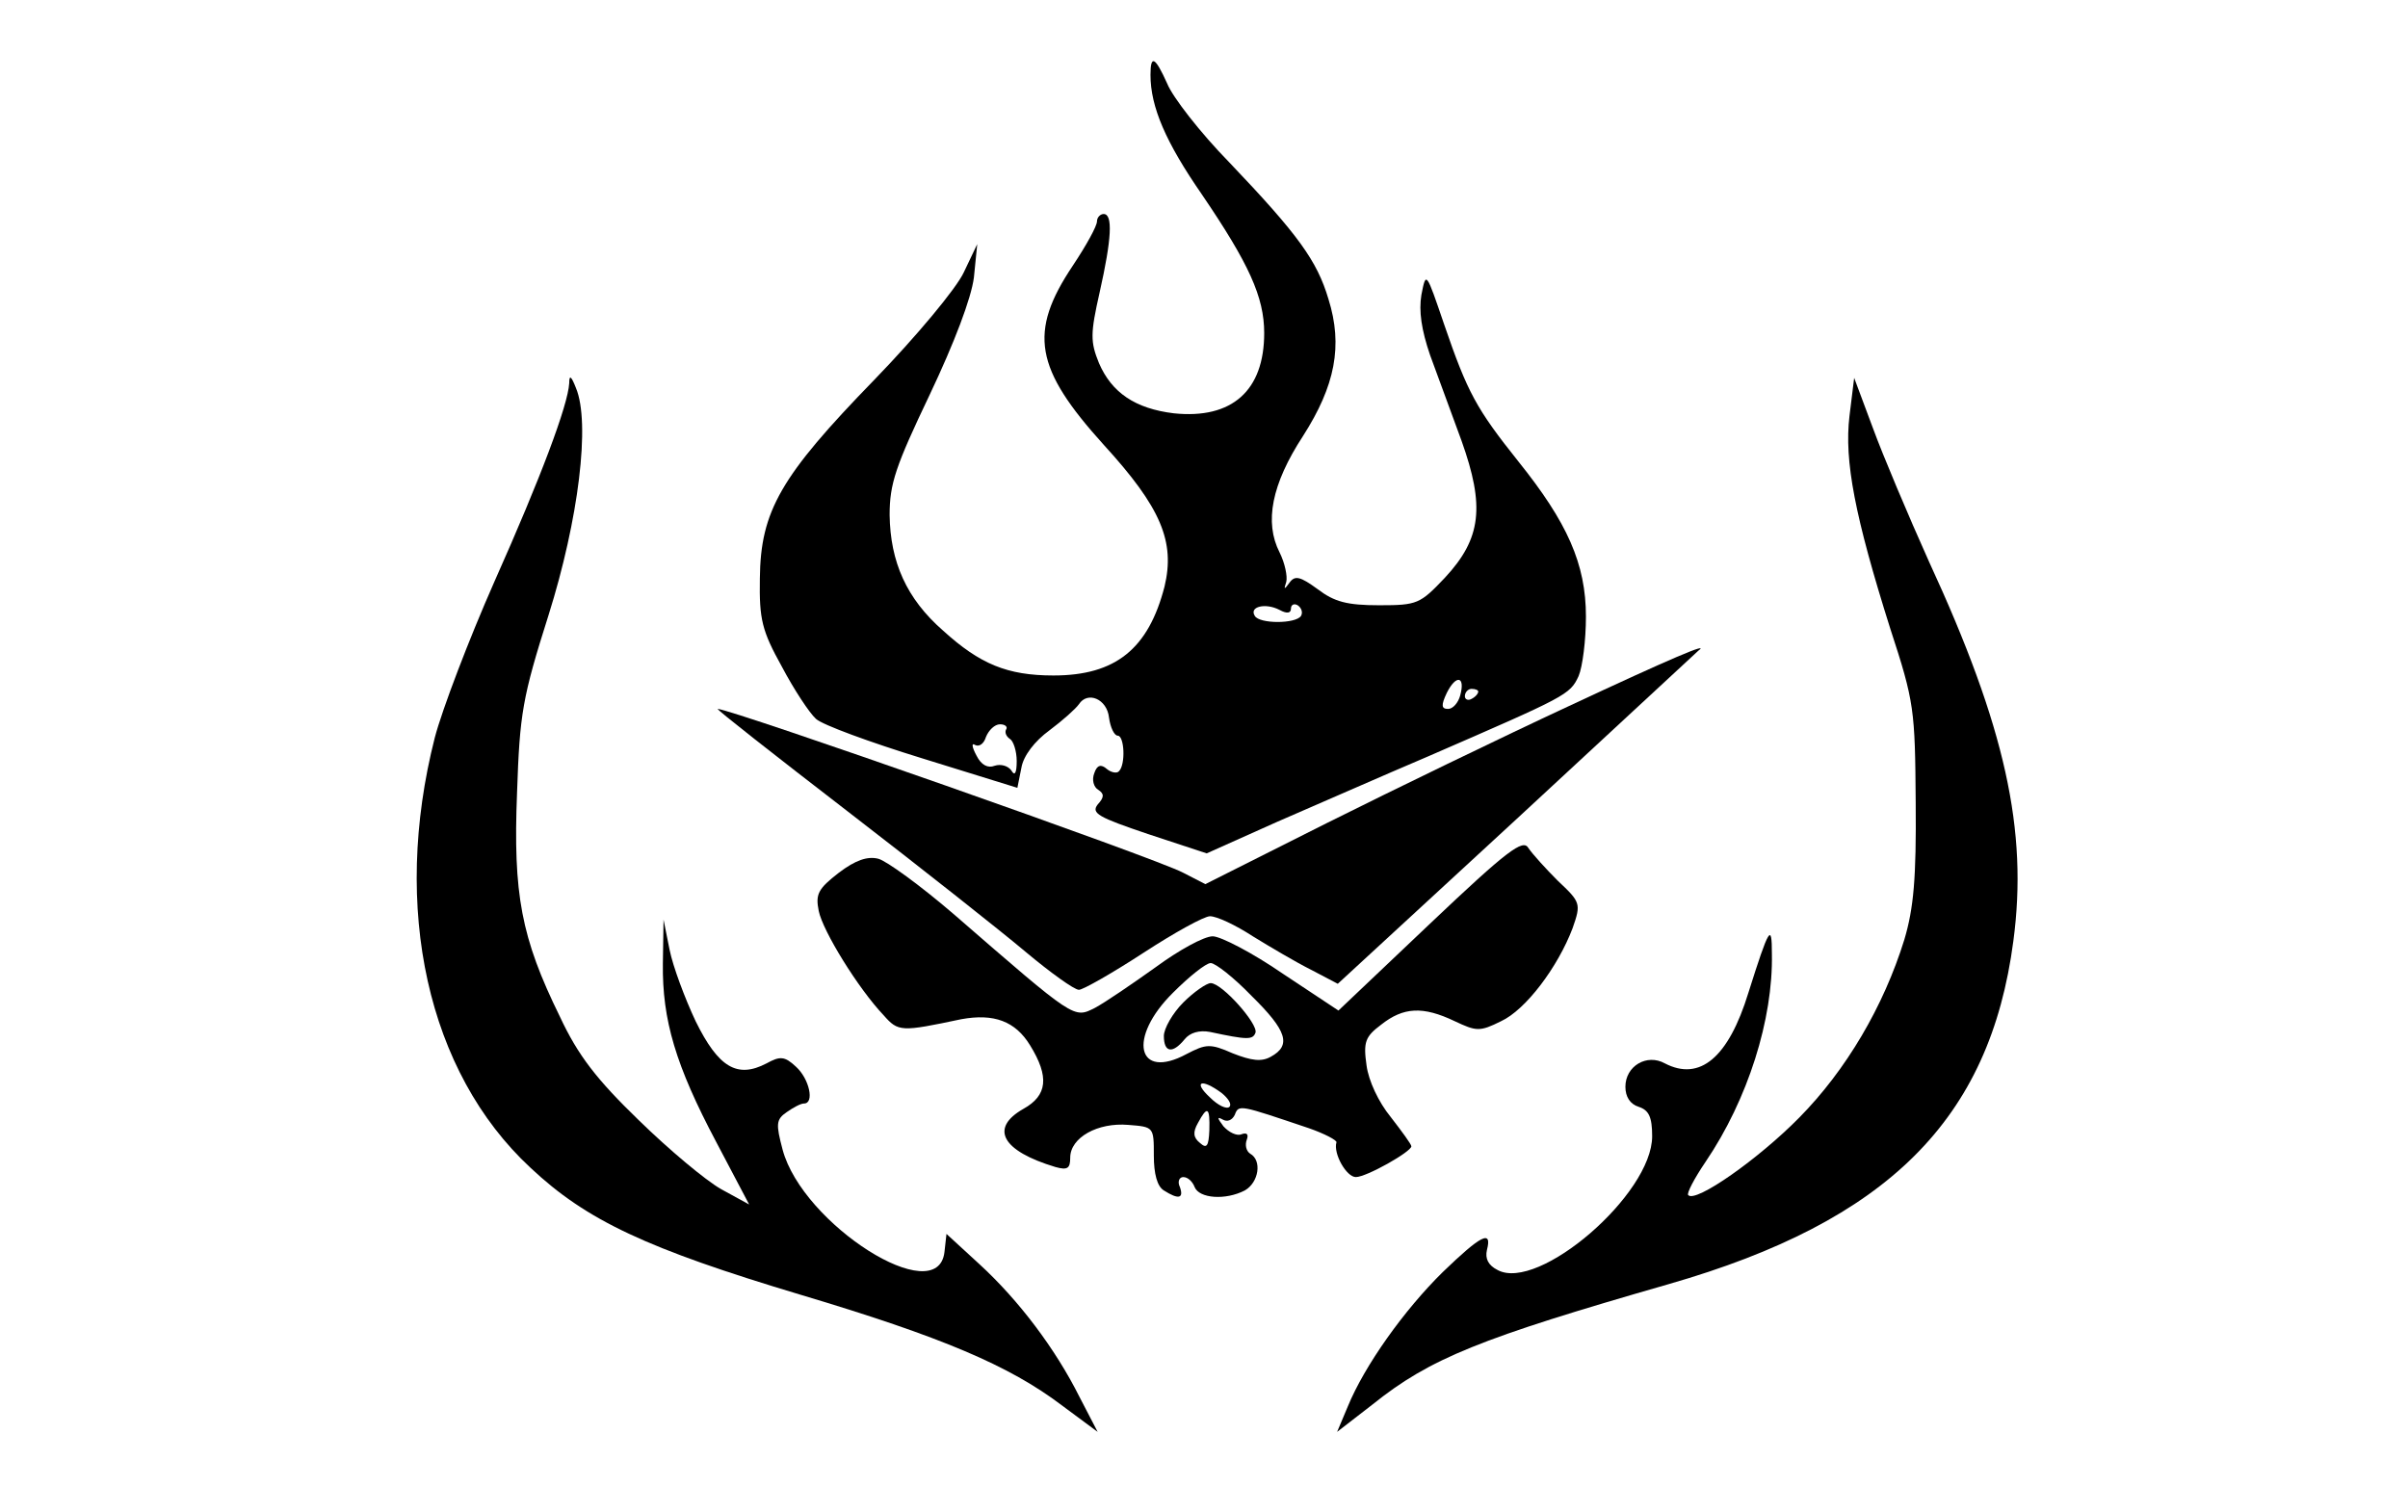
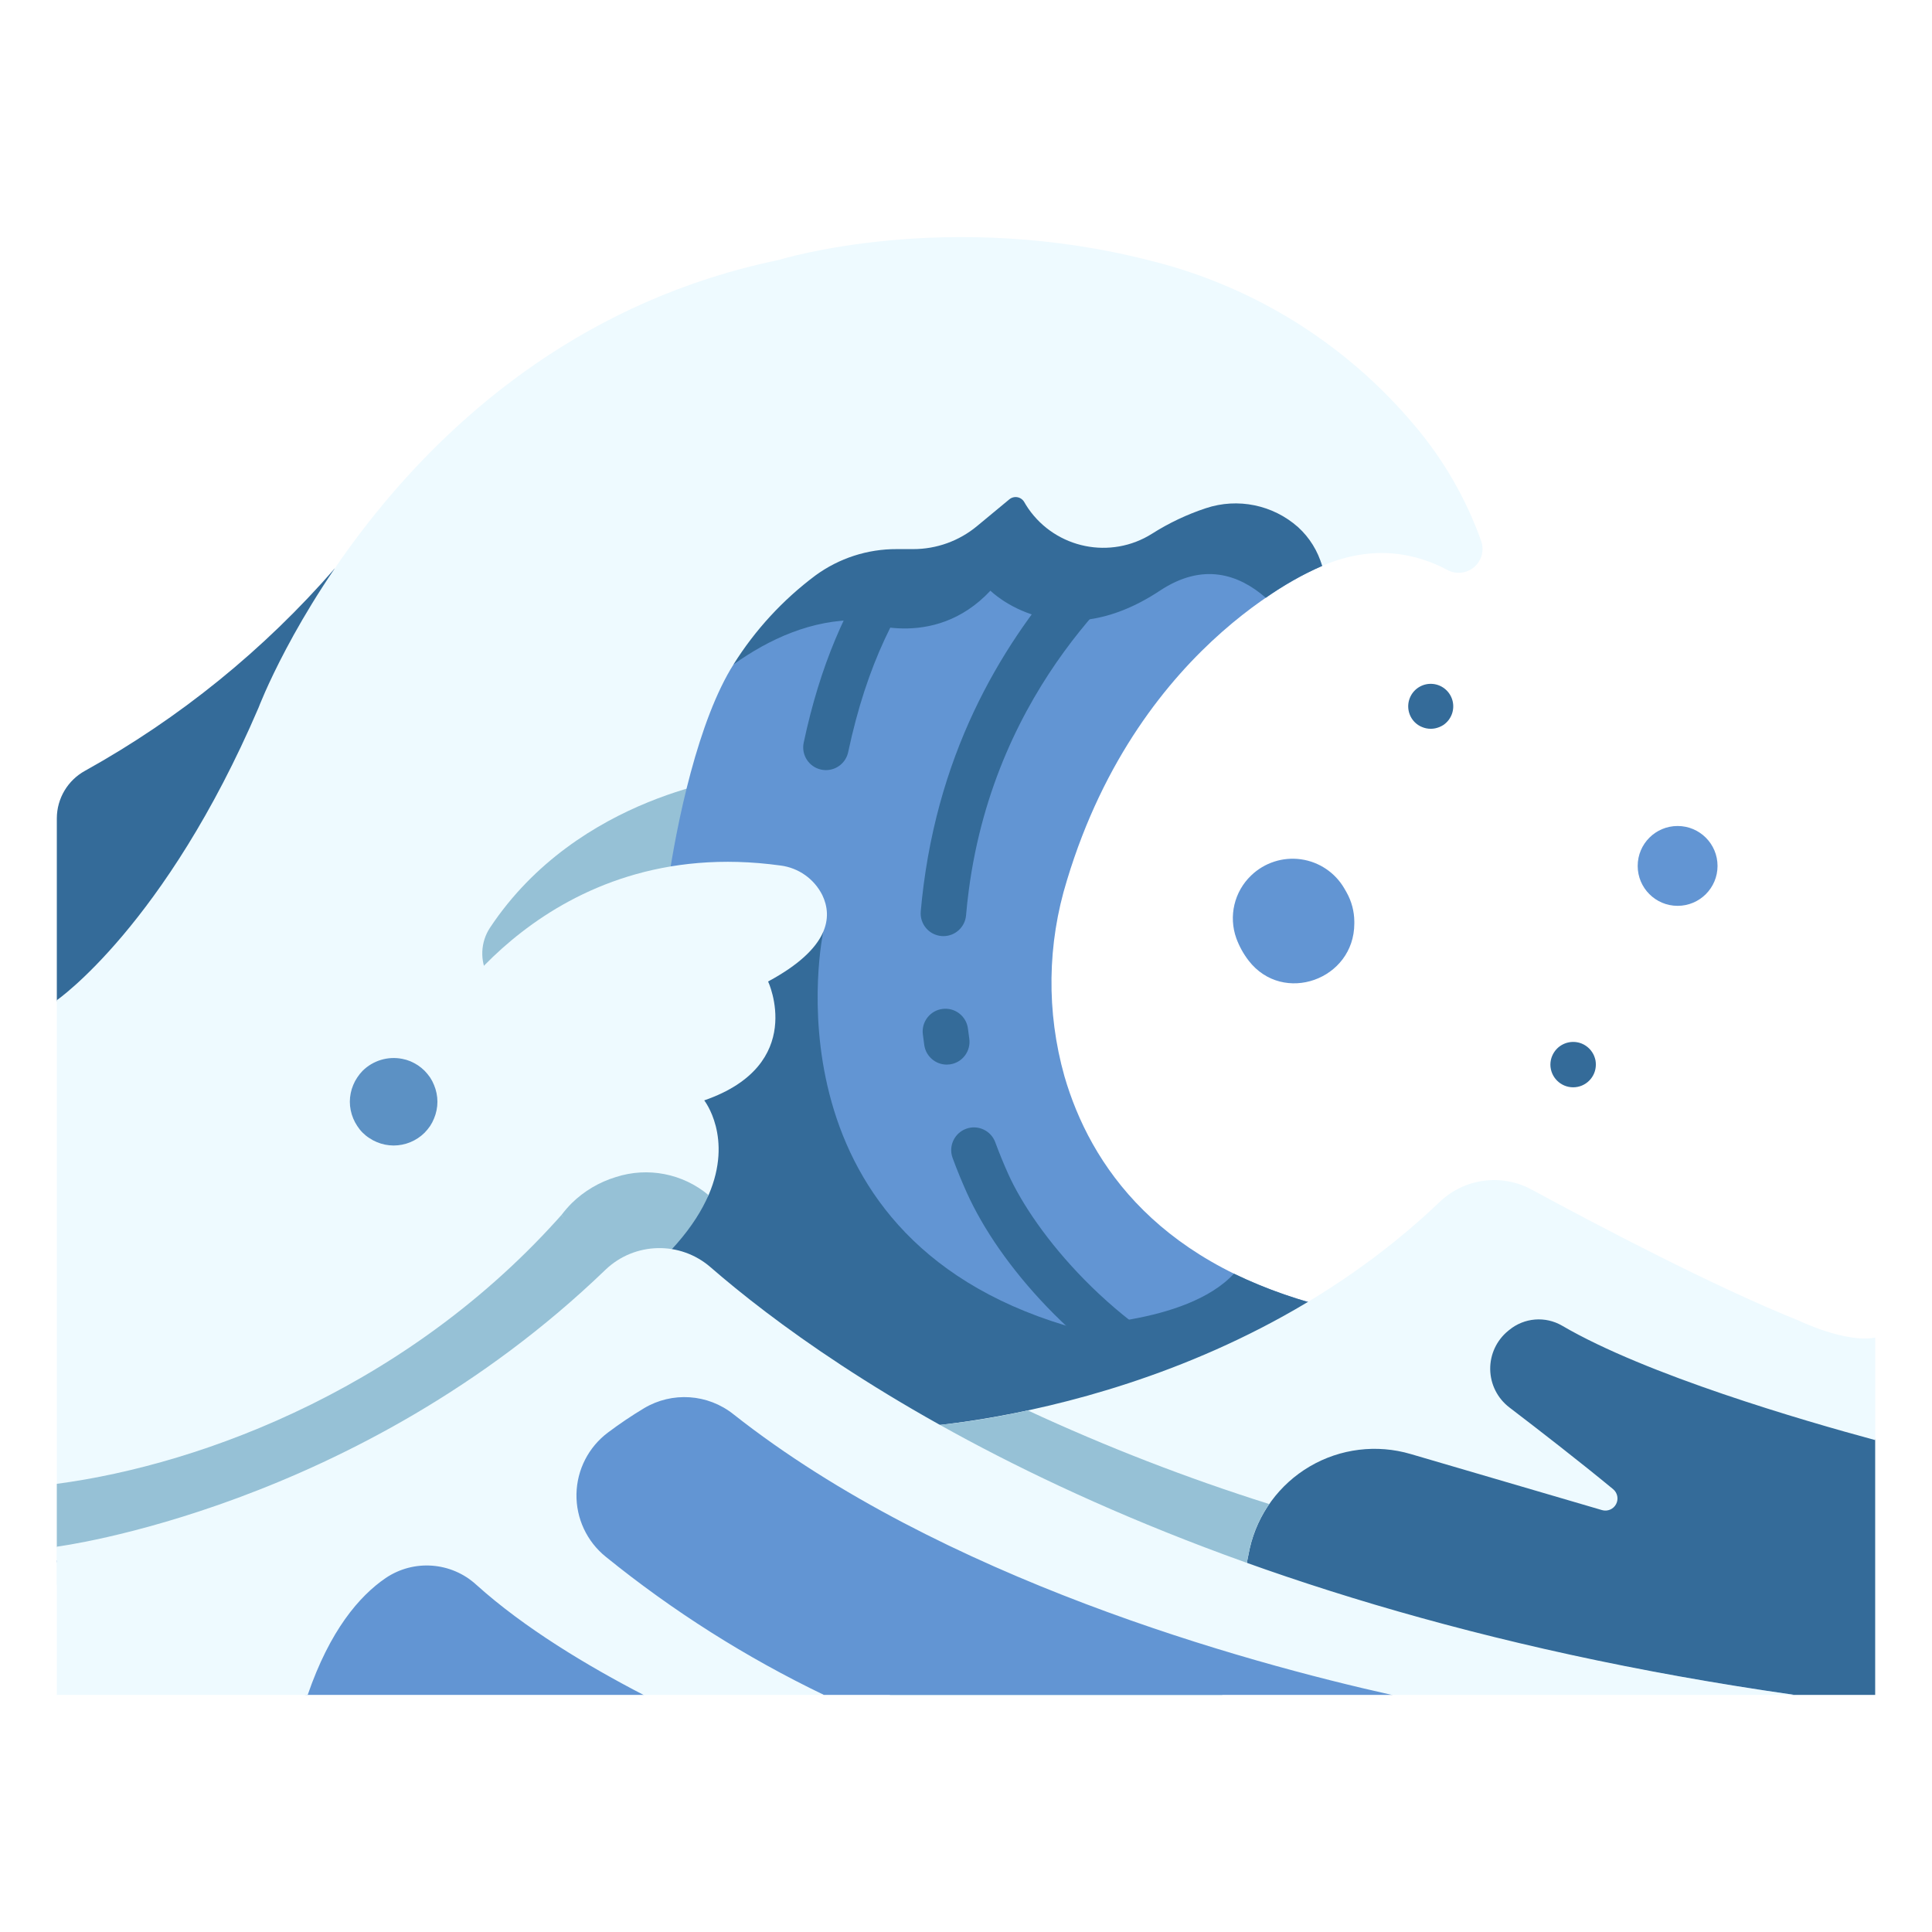
- <svg xmlns="http://www.w3.org/2000/svg" version="1.0" width="360pt" height="226pt" viewBox="0 0 360 226" preserveAspectRatio="xMidYMid meet">
-   <g transform="translate(0,226) scale(0.1,-0.1)" fill="#000000" stroke="none">
-     <path d="M1720 2148 c0 -48 23 -101 77 -179 70 -103 93 -153 93 -207 0 -86 -48 -129 -135 -120 -58 7 -93 31 -112 75 -13 32 -13 44 1 106 18 80 20 117 6 117 -5 0 -10 -5 -10 -11 0 -7 -16 -36 -36 -66 -67 -100 -57 -154 46 -268 86 -94 107 -145 91 -212 -24 -93 -73 -133 -166 -133 -69 0 -110 17 -165 67 -55 48 -79 103 -80 173 0 47 9 73 60 180 37 78 62 144 66 175 l5 50 -20 -42 c-11 -24 -71 -96 -134 -161 -140 -144 -170 -196 -171 -297 -1 -61 3 -78 33 -132 18 -34 41 -69 51 -78 10 -9 81 -35 159 -59 l142 -44 6 30 c3 18 20 40 42 56 20 15 39 32 44 39 13 20 42 8 45 -20 2 -15 8 -27 13 -27 10 0 12 -43 2 -53 -3 -4 -12 -2 -18 3 -9 8 -15 6 -19 -6 -4 -10 -1 -21 6 -25 9 -6 9 -11 -1 -22 -10 -13 1 -19 75 -44 l88 -29 105 47 c58 25 160 70 226 98 207 90 212 92 225 120 6 14 11 54 11 89 0 79 -28 141 -101 232 -63 79 -76 103 -111 205 -27 79 -27 80 -34 44 -4 -24 0 -52 13 -90 11 -30 32 -87 47 -128 35 -98 30 -146 -25 -205 -37 -39 -41 -41 -98 -41 -48 0 -67 5 -92 24 -26 19 -34 21 -42 10 -8 -11 -9 -11 -5 1 2 8 -2 28 -10 44 -23 45 -12 102 35 174 48 75 60 135 38 205 -17 57 -45 96 -148 204 -44 45 -85 98 -93 118 -18 40 -25 44 -25 13z m210 -798 c0 6 5 8 10 5 6 -4 8 -11 5 -16 -8 -12 -62 -12 -69 0 -9 14 16 20 37 9 11 -6 17 -5 17 2z m253 -130 c-3 -11 -11 -20 -18 -20 -10 0 -11 5 -2 24 14 28 28 25 20 -4z m27 6 c0 -3 -4 -8 -10 -11 -5 -3 -10 -1 -10 4 0 6 5 11 10 11 6 0 10 -2 10 -4z m-706 -57 c-2 -4 0 -10 6 -14 5 -3 10 -18 10 -33 0 -18 -3 -23 -8 -14 -5 7 -16 10 -25 7 -10 -4 -20 1 -27 15 -7 13 -8 20 -2 16 6 -3 13 2 16 12 4 10 13 19 21 19 8 0 12 -4 9 -8z" />
-     <path d="M851 1687 c-2 -33 -42 -140 -112 -297 -38 -86 -78 -191 -89 -233 -65 -255 -11 -500 143 -643 84 -79 174 -121 404 -190 211 -63 312 -106 390 -165 l54 -40 -27 52 c-36 72 -91 145 -150 199 l-49 45 -3 -27 c-10 -87 -212 41 -242 153 -10 38 -10 45 6 56 10 7 21 13 26 13 16 0 8 37 -12 55 -17 16 -24 16 -44 5 -44 -23 -72 -6 -106 63 -16 34 -34 82 -39 107 l-9 45 -1 -66 c-1 -84 19 -152 80 -267 l49 -93 -42 23 c-23 13 -78 59 -123 103 -63 61 -91 97 -118 155 -58 118 -70 183 -64 335 4 118 8 142 47 265 45 143 63 288 41 340 -7 18 -10 20 -10 7z" />
-     <path d="M2765 1638 c-8 -67 8 -150 61 -318 36 -110 37 -121 38 -260 1 -113 -3 -158 -17 -205 -31 -100 -87 -195 -157 -266 -61 -62 -155 -128 -166 -116 -3 2 9 25 26 50 63 93 101 213 99 311 0 46 -4 40 -35 -58 -30 -98 -73 -133 -125 -106 -27 15 -59 -4 -59 -35 0 -15 7 -26 20 -30 15 -5 20 -15 20 -44 0 -87 -170 -233 -231 -200 -14 7 -19 17 -16 30 8 31 -9 22 -66 -33 -58 -57 -117 -140 -142 -201 l-16 -38 53 41 c86 69 161 99 443 180 327 94 480 246 515 513 22 165 -12 320 -126 567 -31 69 -69 159 -84 200 l-28 75 -7 -57z" />
-     <path d="M2345 1204 c-99 -46 -262 -125 -362 -175 l-181 -91 -33 17 c-41 22 -677 245 -696 245 -3 0 85 -69 194 -153 109 -84 228 -178 266 -210 37 -31 73 -57 80 -57 6 0 50 25 96 55 46 30 91 55 100 55 10 0 38 -13 64 -30 26 -16 65 -39 87 -50 l40 -21 268 247 c147 136 269 249 271 251 19 14 -40 -11 -194 -83z" />
-     <path d="M2138 879 l-137 -130 -83 55 c-45 31 -93 56 -105 56 -13 0 -51 -21 -85 -46 -35 -25 -76 -53 -91 -61 -32 -16 -29 -18 -211 140 -50 43 -101 80 -113 83 -16 4 -34 -2 -59 -21 -31 -24 -35 -32 -30 -57 6 -30 59 -116 97 -156 22 -25 26 -25 116 -6 49 9 81 -3 103 -39 29 -47 26 -75 -10 -95 -51 -29 -32 -63 48 -87 18 -5 22 -2 22 14 0 30 41 53 87 49 38 -3 38 -3 38 -46 0 -27 5 -46 15 -52 22 -14 30 -12 24 5 -4 8 -1 15 5 15 7 0 14 -7 17 -15 7 -17 46 -20 75 -5 21 12 26 45 8 55 -6 4 -8 13 -5 21 3 8 0 11 -8 8 -7 -3 -19 3 -27 12 -9 12 -10 15 -1 10 7 -4 14 -1 18 7 6 16 7 15 111 -20 23 -8 42 -18 41 -21 -5 -17 15 -52 29 -52 16 0 83 38 83 46 0 3 -14 22 -31 44 -18 22 -33 54 -36 77 -5 35 -2 43 22 61 33 26 62 28 110 5 32 -15 37 -16 69 0 37 17 85 81 107 139 13 37 12 39 -22 71 -18 18 -38 40 -44 49 -8 14 -31 -3 -147 -113z m-267 -108 c53 -52 60 -74 29 -91 -14 -8 -29 -6 -57 5 -34 15 -40 14 -69 -1 -74 -40 -89 24 -20 92 24 24 49 44 56 44 7 0 35 -22 61 -49z m-45 -145 c10 -8 16 -17 12 -21 -4 -4 -17 2 -29 14 -26 24 -13 29 17 7z m-18 -56 c-1 -24 -4 -28 -14 -19 -10 8 -11 16 -3 30 14 26 18 24 17 -11z" />
-     <path d="M1769 761 c-16 -16 -29 -39 -29 -50 0 -25 13 -27 31 -5 8 10 22 14 38 11 56 -12 64 -12 68 -1 4 13 -50 74 -67 74 -6 0 -25 -13 -41 -29z" />
-   </g>
+ <svg xmlns="http://www.w3.org/2000/svg" id="icons" viewBox="0 0 340 340">
+   <path d="M58.908,100.04a163.2,163.2,0,0,1-43.934,35.6A9.573,9.573,0,0,0,10,144v32.02l1.822,8.9L41.484,164.3Z" style="fill:#346b99" />
+   <path d="M10,176.017s19.081-13.177,35.5-51.478c0,0,24.44-64.93,91.558-78.792,0,0,29.508-9.193,65.739.211A88.371,88.371,0,0,1,248.8,74.709a65.232,65.232,0,0,1,11.869,20.527,4.2,4.2,0,0,1-5.9,5.1c-5.277-2.849-12.855-4.7-22.093-.746l-54.034,21.3,1.11,144.674L10,278.838Z" style="fill:#eefaff" />
+   <path d="M126.841,212.359a17.28,17.28,0,0,0-18.475-5.211,15.733,15.733,0,0,0-7.731,4.573C73.27,243.81,35.779,257.719,10,261.13v11.057l2.184,6.48L126.841,269.7Z" style="fill:#96c1d6" />
+   <path d="M130.126,136.764s-28.273,2.953-43.9,26.507a8.225,8.225,0,0,0,6.875,12.746h40.676Z" style="fill:#96c1d6" />
+   <path d="M232.673,99.594s-31.976,12.5-44.9,55.3a60.782,60.782,0,0,0-.449,34.516c4.49,15.442,16.593,33.758,47.894,41.016l-55.465,35.142s-76.613-8.2-62.308-109.291c1.628-11.506,5.456-29.635,11.7-39.437C145.527,98.429,178.22,98.531,191,102.2c2.789.8,18-10.167,21.61-11.291,5.658-1.763,9.949-.729,14.3,3.3C228.677,95.837,231.823,96.619,232.673,99.594Z" style="fill:#6295d3" />
+   <path d="M204.122,103.95C211.7,98.929,218,101.059,222.76,105.2a55.672,55.672,0,0,1,9.913-5.6,14.683,14.683,0,0,0-4.223-6.824A16.577,16.577,0,0,0,212.2,89.439a42.66,42.66,0,0,0-9.458,4.483A16.066,16.066,0,0,1,180.96,89.49c-.273-.4-.508-.786-.709-1.134a1.741,1.741,0,0,0-2.622-.483L171.922,92.6a17.57,17.57,0,0,1-11.2,4.034h-2.914a24.042,24.042,0,0,0-14.311,4.642,57.938,57.938,0,0,0-14.413,15.653l0,0c6.209-4.429,13.786-7.954,22.086-7.789,0,0,13.023,5.619,23.126-5.188C174.3,103.95,186.183,115.838,204.122,103.95Z" style="fill:#346b99" />
+   <path d="M115.674,179.306c-.089,14.785-2.852,32.3.737,42.475l63.338,43.784,55.465-35.142a83.937,83.937,0,0,1-18.056-6.28c-8.485,9.151-29.572,9.143-29.572,9.143-54.038-16.233-42.707-69.315-42.707-69.315S127.564,172.674,115.674,179.306Z" style="fill:#346b99" />
+   <path d="M77.205,180.049s18.864-33.427,60.14-27.734a9.572,9.572,0,0,1,7.38,5.231c1.774,3.729,1.405,9.28-9.551,15.18,0,0,6.89,14.646-11.243,20.922,0,0,5.16,6.526.762,16.674,0,0-6.3,10.277-15.675,17.041l-10.2-13.556Z" style="fill:#eefaff" />
+   <path d="M108.239,228.519c9.376-6.765,14.184-12.963,16.452-18.2a17.183,17.183,0,0,0-16.325-3.173,18.969,18.969,0,0,0-7.731,4.573,20.408,20.408,0,0,0-1.815,2.086Z" style="fill:#96c1d6" />
+   <path d="M220.186,154.064h0a10.426,10.426,0,0,0-2.611,11.069,14.724,14.724,0,0,0,2.169,3.926c6.048,7.82,18.573,3.354,18.594-6.532,0-.117,0-.235,0-.355A10.613,10.613,0,0,0,237,157.089c-.127-.228-.265-.47-.413-.724A10.521,10.521,0,0,0,220.186,154.064Z" style="fill:#6295d3" />
+   <path d="M177.428,206.592c-.819-1.818-1.585-3.693-2.277-5.571a4,4,0,0,0-7.507,2.765c.756,2.053,1.594,4.1,2.49,6.091,5.705,12.666,19.39,28.433,37.823,37.815l8.012-5.076C195.856,234.031,182.1,216.969,177.428,206.592Z" style="fill:#346b99" />
+   <circle cx="295.232" cy="152.387" r="7.026" style="fill:#6295d3" />
+   <path d="M268.551,211.309c11.724,6.359,32.559,16.857,47.277,22.744l11.1,4.854L330,253.432v44.845H315.828L158.92,291.363l.362-37.2s54.434-3,94.107-40.846A12.31,12.31,0,0,1,268.551,211.309Z" style="fill:#346b99" />
+   <path d="M316.5,232.381c-14.72-5.888-35.245-16.682-46.967-23.04a13.861,13.861,0,0,0-16.186,2.193c-39.673,37.855-94.062,39.746-94.062,39.746l-2.676,47H215.1a75.867,75.867,0,0,0,3.559-17.479,65.586,65.586,0,0,1,1.272-8.291,22.529,22.529,0,0,1,28.336-16.622l33.656,9.863a2.129,2.129,0,0,0,1.958-3.682c-5.853-4.827-12.86-10.264-18.262-14.388a8.588,8.588,0,0,1-.186-13.493l.169-.137a8.177,8.177,0,0,1,9.3-.754c14.822,8.677,42.455,16.719,55.106,20.138v-18.04C324.771,236.4,316.5,232.381,316.5,232.381Z" style="fill:#eefaff" />
+   <path d="M218.656,280.8a65.586,65.586,0,0,1,1.272-8.291,22.31,22.31,0,0,1,3.425-7.823,352.913,352.913,0,0,1-42.477-16.475,137.329,137.329,0,0,1-21.594,3.071l-2.676,47H215.1A75.867,75.867,0,0,0,218.656,280.8Z" style="fill:#96c1d6" />
+   <path d="M124.282,224.911c21.082,18.306,80.023,57.47,191.546,73.366-28.49-1.192-58.23-2.69-70.884,0H145c-11.493-2.291-22.269-2.779-31.747,0h-59.1l-41.082-1.9L10,274.636s53.272-7.039,96.889-49.056C112.005,220.651,118.918,220.253,124.282,224.911Z" style="fill:#6295d3" />
+   <path d="M107.013,252.085a74.235,74.235,0,0,1,6.325-4.259,13.86,13.86,0,0,1,15.742,1.063c36.662,28.922,89.9,43.591,115.864,49.388h70.884c-111.523-15.9-169.679-56.942-190.761-75.248a13.725,13.725,0,0,0-18.518.431C62.932,265.478,10,272.187,10,272.187v26.09H54.148c3.908-11.363,9.086-17.4,13.725-20.569a12.918,12.918,0,0,1,15.946,1.181c8.457,7.63,19.652,14.322,29.434,19.388H145a195.532,195.532,0,0,1-38.388-24.308A13.846,13.846,0,0,1,107.013,252.085Z" style="fill:#eefaff" />
+   <path d="M69.27,201.591a8.066,8.066,0,0,1-1.5-.152,7.54,7.54,0,0,1-1.445-.445,7.267,7.267,0,0,1-1.33-.713,6.966,6.966,0,0,1-2.119-2.118,7.813,7.813,0,0,1-1.157-2.776,7.454,7.454,0,0,1,0-3,7.425,7.425,0,0,1,.444-1.445,7.324,7.324,0,0,1,.713-1.33,7.869,7.869,0,0,1,.944-1.174,7.778,7.778,0,0,1,6.955-2.1,7.345,7.345,0,0,1,1.446.426,9.409,9.409,0,0,1,1.329.713,8.044,8.044,0,0,1,1.175.963,9.43,9.43,0,0,1,.963,1.174,7.3,7.3,0,0,1,.695,1.33,7.423,7.423,0,0,1,.443,1.445,7.407,7.407,0,0,1,0,3,7.465,7.465,0,0,1-.443,1.445,7.371,7.371,0,0,1-.695,1.331,9.43,9.43,0,0,1-.963,1.174A7.759,7.759,0,0,1,69.27,201.591Z" style="fill:#5c91c4" />
+   <path d="M251.79,128.256a4.151,4.151,0,0,1-.79-.08,4.028,4.028,0,0,1-.74-.229,3.753,3.753,0,0,1-.69-.361,4.148,4.148,0,0,1-.61-.5,3.963,3.963,0,1,1,5.05.5,4.529,4.529,0,0,1-.69.361,4.382,4.382,0,0,1-.75.229A4.049,4.049,0,0,1,251.79,128.256Z" style="fill:#346b99" />
+   <path d="M276.843,191.348a4.012,4.012,0,0,1-4-3.99,4.234,4.234,0,0,1,.08-.79,3.956,3.956,0,0,1,.23-.74,4.049,4.049,0,0,1,.87-1.3,4.025,4.025,0,0,1,4.35-.87,3.782,3.782,0,0,1,.69.37,4,4,0,0,1,1.11,1.11,3.782,3.782,0,0,1,.37.69,4.87,4.87,0,0,1,.23.74,4.219,4.219,0,0,1,.07.79,3.995,3.995,0,0,1-4,3.99Z" style="fill:#346b99" />
+   <path d="M166.612,187.353a4,4,0,0,1-3.955-3.437q-.137-.952-.253-1.91a4,4,0,0,1,7.941-.971q.108.878.232,1.752a4,4,0,0,1-3.4,4.525A4.091,4.091,0,0,1,166.612,187.353Z" style="fill:#346b99" />
+   <path d="M204.649,96.388c-2.122.953-11.526,2.808-15.3,2.193-10.967,12.154-23.285,30.308-26.8,57.117-.205,1.557-.377,3.138-.512,4.7a4,4,0,0,0,3.642,4.33q.175.015.348.015a4,4,0,0,0,3.981-3.656c.125-1.442.283-2.9.473-4.346C175.252,120.35,199.112,101.036,204.649,96.388Z" style="fill:#346b99" />
+   <path d="M144.519,135.44a4.056,4.056,0,0,0,.836.089,4,4,0,0,0,3.909-3.168c3.331-15.653,8.671-25.759,15.33-34.513l-9.936.308c-5.777,8.837-10.275,18.7-13.22,32.539A4,4,0,0,0,144.519,135.44Z" style="fill:#346b99" />
</svg>
